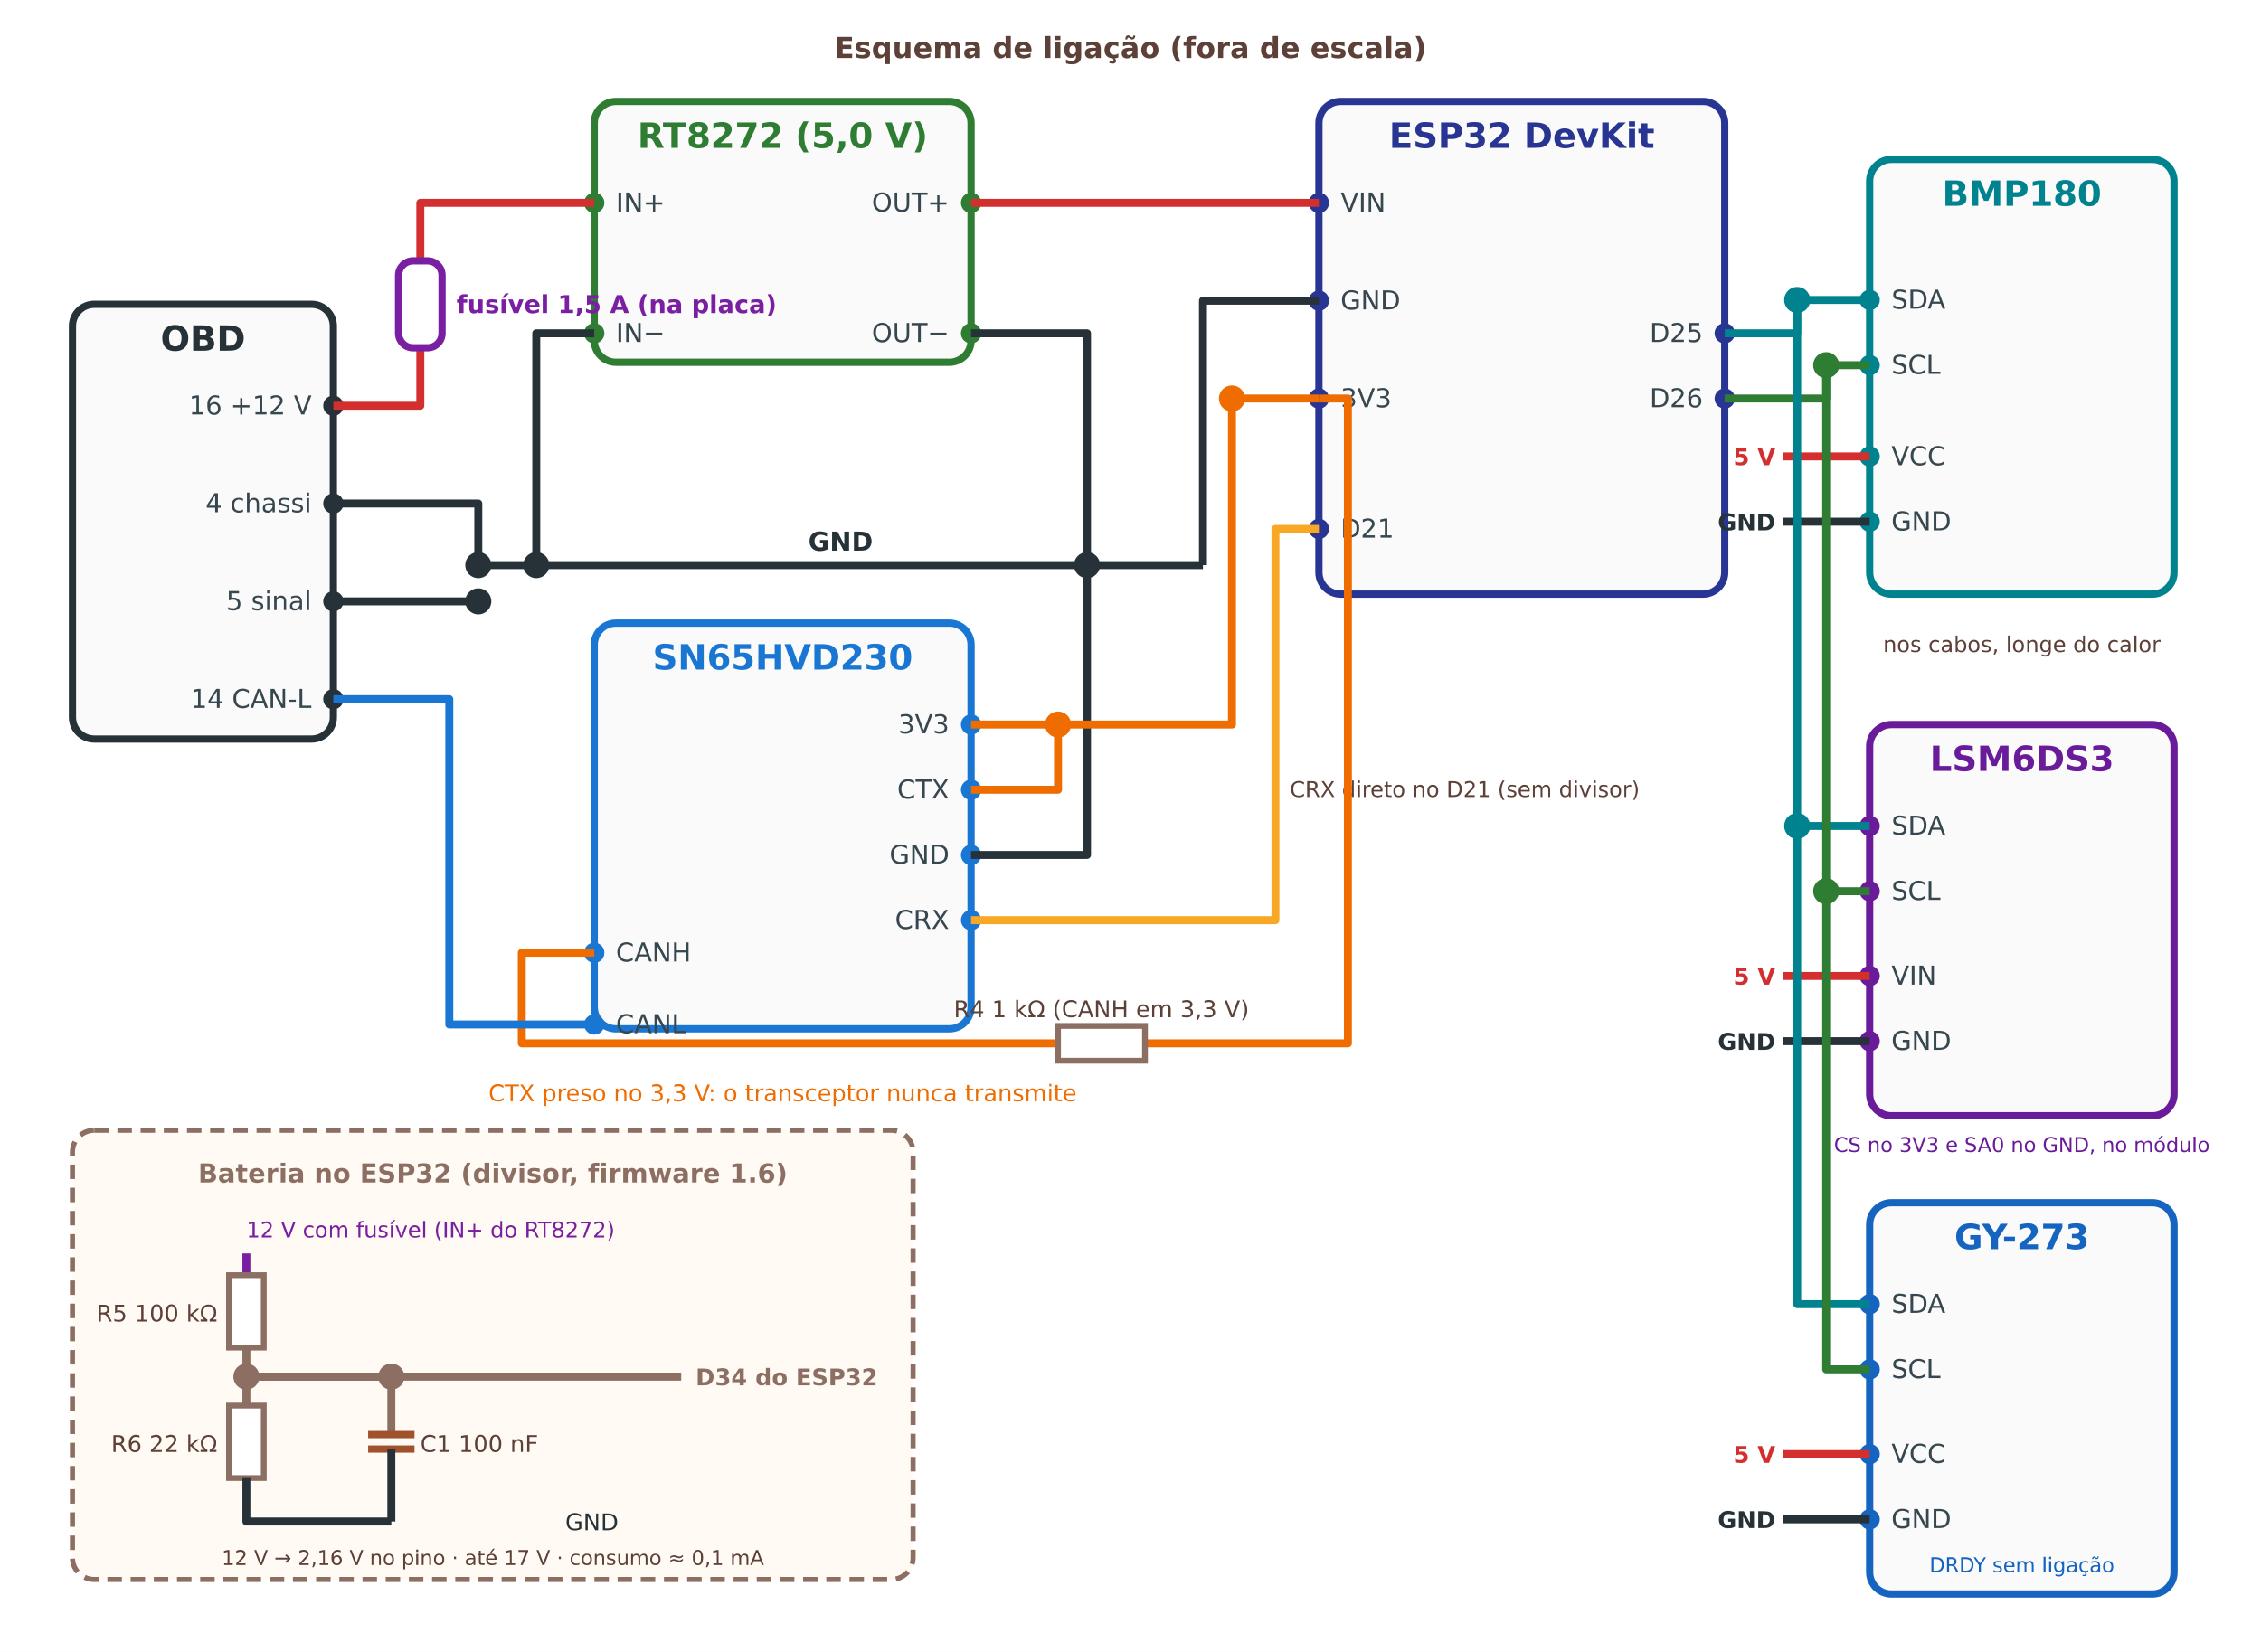
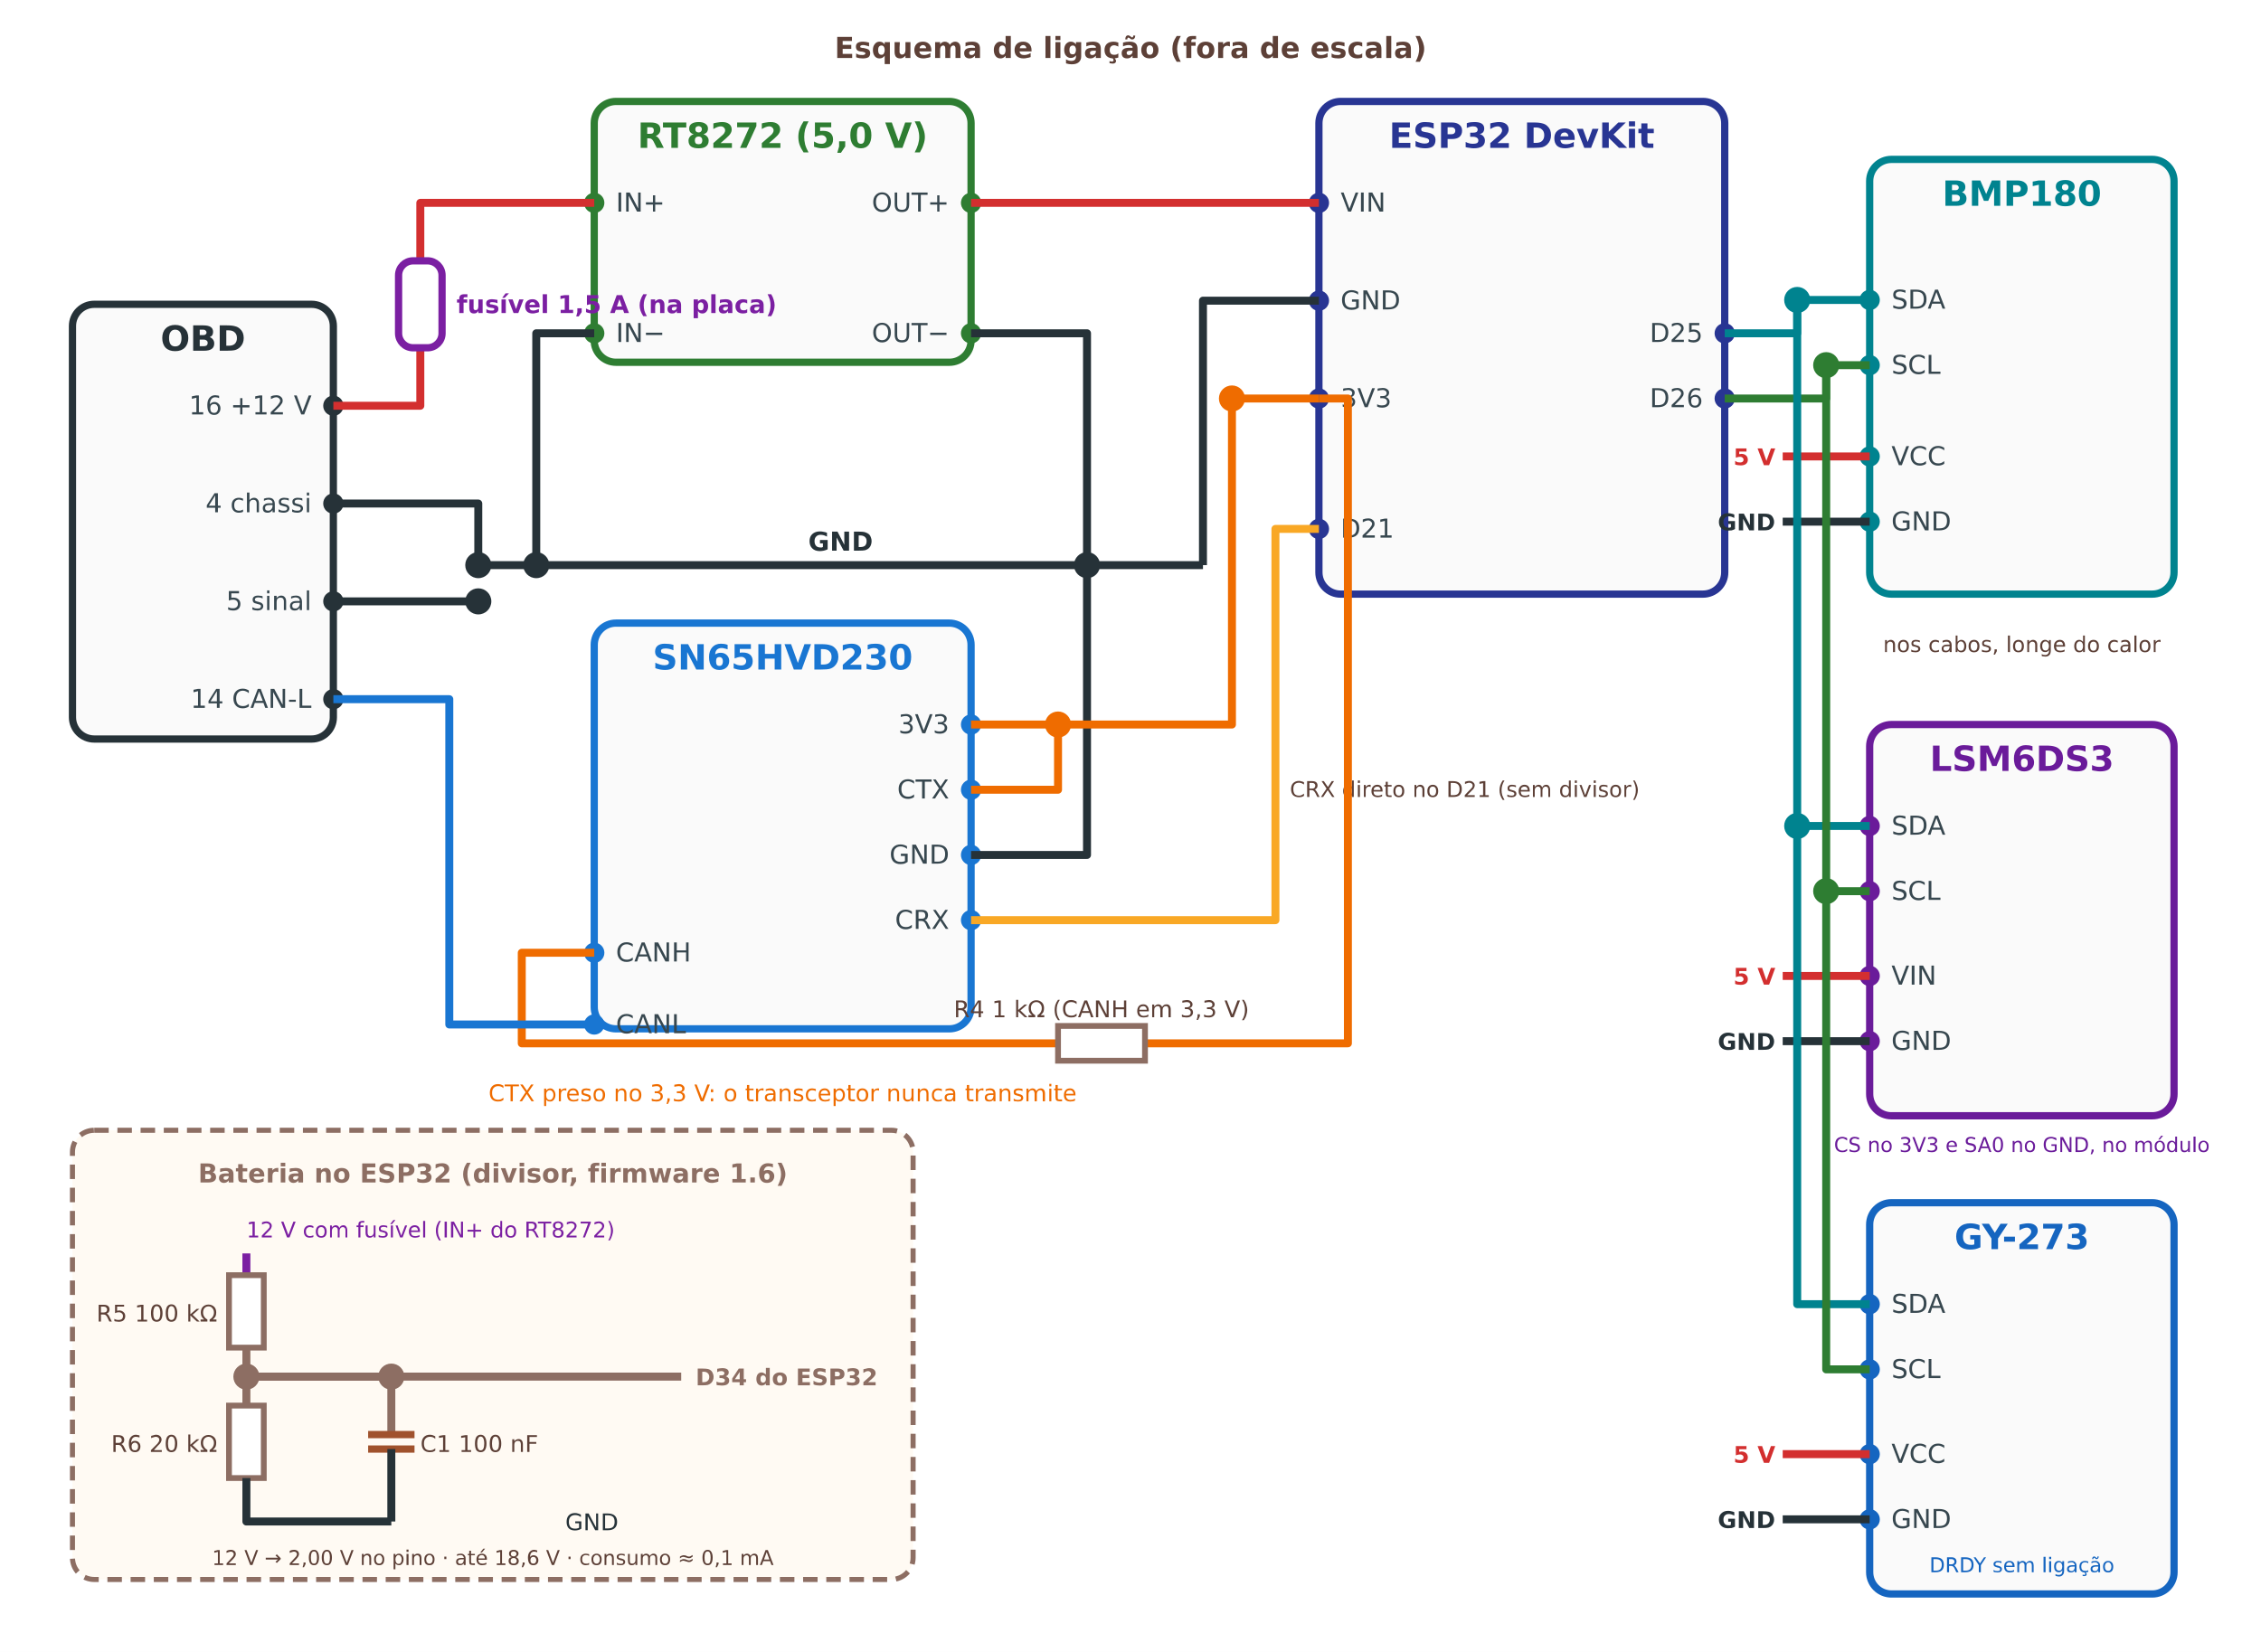
<svg xmlns="http://www.w3.org/2000/svg" width="249.6mm" height="182.4mm" viewBox="-3 -3 156 114">
  <rect x="-3" y="-3" width="156" height="114" fill="#fff" />
  <rect x="2" y="18" width="18" height="30" rx="1.5" fill="#fafafa" stroke="#263238" stroke-width="0.5" />
  <text x="11.00" y="21.20" font-size="2.4" fill="#263238" text-anchor="middle" font-weight="bold" font-family="DejaVu Sans, Arial, sans-serif">OBD</text>
  <circle cx="20" cy="25.0" r="0.7" fill="#263238" />
  <text x="18.50" y="25.60" font-size="1.8" fill="#37474f" text-anchor="end" font-weight="normal" font-family="DejaVu Sans, Arial, sans-serif">16 +12 V</text>
  <circle cx="20" cy="31.75" r="0.7" fill="#263238" />
  <text x="18.50" y="32.35" font-size="1.8" fill="#37474f" text-anchor="end" font-weight="normal" font-family="DejaVu Sans, Arial, sans-serif">4 chassi</text>
  <circle cx="20" cy="38.5" r="0.7" fill="#263238" />
  <text x="18.50" y="39.10" font-size="1.8" fill="#37474f" text-anchor="end" font-weight="normal" font-family="DejaVu Sans, Arial, sans-serif">5 sinal</text>
  <circle cx="20" cy="45.25" r="0.7" fill="#263238" />
  <text x="18.50" y="45.85" font-size="1.8" fill="#37474f" text-anchor="end" font-weight="normal" font-family="DejaVu Sans, Arial, sans-serif">14 CAN-L</text>
  <rect x="38" y="4" width="26" height="18" rx="1.5" fill="#fafafa" stroke="#2e7d32" stroke-width="0.5" />
  <text x="51.00" y="7.20" font-size="2.4" fill="#2e7d32" text-anchor="middle" font-weight="bold" font-family="DejaVu Sans, Arial, sans-serif">RT8272 (5,0 V)</text>
  <circle cx="38" cy="11.0" r="0.7" fill="#2e7d32" />
  <text x="39.50" y="11.60" font-size="1.8" fill="#37474f" text-anchor="start" font-weight="normal" font-family="DejaVu Sans, Arial, sans-serif">IN+</text>
  <circle cx="38" cy="20.0" r="0.7" fill="#2e7d32" />
  <text x="39.50" y="20.60" font-size="1.8" fill="#37474f" text-anchor="start" font-weight="normal" font-family="DejaVu Sans, Arial, sans-serif">IN−</text>
  <circle cx="64" cy="11.0" r="0.7" fill="#2e7d32" />
  <text x="62.50" y="11.60" font-size="1.8" fill="#37474f" text-anchor="end" font-weight="normal" font-family="DejaVu Sans, Arial, sans-serif">OUT+</text>
  <circle cx="64" cy="20.0" r="0.7" fill="#2e7d32" />
  <text x="62.50" y="20.60" font-size="1.8" fill="#37474f" text-anchor="end" font-weight="normal" font-family="DejaVu Sans, Arial, sans-serif">OUT−</text>
  <rect x="88" y="4" width="28" height="34" rx="1.5" fill="#fafafa" stroke="#283593" stroke-width="0.5" />
  <text x="102.00" y="7.20" font-size="2.4" fill="#283593" text-anchor="middle" font-weight="bold" font-family="DejaVu Sans, Arial, sans-serif">ESP32 DevKit</text>
  <circle cx="88" cy="11.0" r="0.7" fill="#283593" />
  <text x="89.50" y="11.60" font-size="1.8" fill="#37474f" text-anchor="start" font-weight="normal" font-family="DejaVu Sans, Arial, sans-serif">VIN</text>
  <circle cx="88" cy="17.75" r="0.7" fill="#283593" />
  <text x="89.50" y="18.35" font-size="1.8" fill="#37474f" text-anchor="start" font-weight="normal" font-family="DejaVu Sans, Arial, sans-serif">GND</text>
  <circle cx="88" cy="24.5" r="0.7" fill="#283593" />
  <text x="89.50" y="25.10" font-size="1.8" fill="#37474f" text-anchor="start" font-weight="normal" font-family="DejaVu Sans, Arial, sans-serif">3V3</text>
  <circle cx="88" cy="33.5" r="0.7" fill="#283593" />
  <text x="89.50" y="34.10" font-size="1.8" fill="#37474f" text-anchor="start" font-weight="normal" font-family="DejaVu Sans, Arial, sans-serif">D21</text>
  <circle cx="116" cy="20.0" r="0.7" fill="#283593" />
  <text x="114.50" y="20.60" font-size="1.8" fill="#37474f" text-anchor="end" font-weight="normal" font-family="DejaVu Sans, Arial, sans-serif">D25</text>
  <circle cx="116" cy="24.5" r="0.7" fill="#283593" />
  <text x="114.50" y="25.10" font-size="1.8" fill="#37474f" text-anchor="end" font-weight="normal" font-family="DejaVu Sans, Arial, sans-serif">D26</text>
  <rect x="126" y="8" width="21" height="30" rx="1.5" fill="#fafafa" stroke="#00838f" stroke-width="0.5" />
  <text x="136.50" y="11.20" font-size="2.4" fill="#00838f" text-anchor="middle" font-weight="bold" font-family="DejaVu Sans, Arial, sans-serif">BMP180</text>
  <circle cx="126" cy="17.7" r="0.7" fill="#00838f" />
  <text x="127.50" y="18.30" font-size="1.8" fill="#37474f" text-anchor="start" font-weight="normal" font-family="DejaVu Sans, Arial, sans-serif">SDA</text>
  <circle cx="126" cy="22.2" r="0.7" fill="#00838f" />
  <text x="127.50" y="22.80" font-size="1.8" fill="#37474f" text-anchor="start" font-weight="normal" font-family="DejaVu Sans, Arial, sans-serif">SCL</text>
  <circle cx="126" cy="28.5" r="0.7" fill="#00838f" />
  <text x="127.50" y="29.10" font-size="1.8" fill="#37474f" text-anchor="start" font-weight="normal" font-family="DejaVu Sans, Arial, sans-serif">VCC</text>
  <circle cx="126" cy="33.0" r="0.7" fill="#00838f" />
  <text x="127.50" y="33.60" font-size="1.8" fill="#37474f" text-anchor="start" font-weight="normal" font-family="DejaVu Sans, Arial, sans-serif">GND</text>
  <rect x="126" y="47" width="21" height="27" rx="1.5" fill="#fafafa" stroke="#6a1b9a" stroke-width="0.5" />
  <text x="136.50" y="50.20" font-size="2.4" fill="#6a1b9a" text-anchor="middle" font-weight="bold" font-family="DejaVu Sans, Arial, sans-serif">LSM6DS3</text>
  <circle cx="126" cy="54.0" r="0.7" fill="#6a1b9a" />
  <text x="127.50" y="54.60" font-size="1.8" fill="#37474f" text-anchor="start" font-weight="normal" font-family="DejaVu Sans, Arial, sans-serif">SDA</text>
  <circle cx="126" cy="58.5" r="0.7" fill="#6a1b9a" />
  <text x="127.50" y="59.10" font-size="1.8" fill="#37474f" text-anchor="start" font-weight="normal" font-family="DejaVu Sans, Arial, sans-serif">SCL</text>
  <circle cx="126" cy="64.35" r="0.7" fill="#6a1b9a" />
  <text x="127.50" y="64.95" font-size="1.8" fill="#37474f" text-anchor="start" font-weight="normal" font-family="DejaVu Sans, Arial, sans-serif">VIN</text>
  <circle cx="126" cy="68.85" r="0.7" fill="#6a1b9a" />
  <text x="127.50" y="69.45" font-size="1.8" fill="#37474f" text-anchor="start" font-weight="normal" font-family="DejaVu Sans, Arial, sans-serif">GND</text>
  <rect x="126" y="80" width="21" height="27" rx="1.5" fill="#fafafa" stroke="#1565c0" stroke-width="0.5" />
  <text x="136.50" y="83.20" font-size="2.4" fill="#1565c0" text-anchor="middle" font-weight="bold" font-family="DejaVu Sans, Arial, sans-serif">GY-273</text>
  <circle cx="126" cy="87.0" r="0.7" fill="#1565c0" />
  <text x="127.50" y="87.60" font-size="1.8" fill="#37474f" text-anchor="start" font-weight="normal" font-family="DejaVu Sans, Arial, sans-serif">SDA</text>
  <circle cx="126" cy="91.5" r="0.7" fill="#1565c0" />
  <text x="127.50" y="92.10" font-size="1.8" fill="#37474f" text-anchor="start" font-weight="normal" font-family="DejaVu Sans, Arial, sans-serif">SCL</text>
  <circle cx="126" cy="97.35" r="0.7" fill="#1565c0" />
  <text x="127.50" y="97.95" font-size="1.8" fill="#37474f" text-anchor="start" font-weight="normal" font-family="DejaVu Sans, Arial, sans-serif">VCC</text>
  <circle cx="126" cy="101.85" r="0.7" fill="#1565c0" />
  <text x="127.50" y="102.45" font-size="1.8" fill="#37474f" text-anchor="start" font-weight="normal" font-family="DejaVu Sans, Arial, sans-serif">GND</text>
  <rect x="38" y="40" width="26" height="28" rx="1.5" fill="#fafafa" stroke="#1976d2" stroke-width="0.5" />
  <text x="51.00" y="43.20" font-size="2.4" fill="#1976d2" text-anchor="middle" font-weight="bold" font-family="DejaVu Sans, Arial, sans-serif">SN65HVD230</text>
  <circle cx="64" cy="47.0" r="0.7" fill="#1976d2" />
  <text x="62.50" y="47.60" font-size="1.8" fill="#37474f" text-anchor="end" font-weight="normal" font-family="DejaVu Sans, Arial, sans-serif">3V3</text>
  <circle cx="64" cy="51.5" r="0.7" fill="#1976d2" />
  <text x="62.50" y="52.10" font-size="1.8" fill="#37474f" text-anchor="end" font-weight="normal" font-family="DejaVu Sans, Arial, sans-serif">CTX</text>
  <circle cx="64" cy="56.0" r="0.7" fill="#1976d2" />
  <text x="62.50" y="56.60" font-size="1.8" fill="#37474f" text-anchor="end" font-weight="normal" font-family="DejaVu Sans, Arial, sans-serif">GND</text>
  <circle cx="64" cy="60.5" r="0.7" fill="#1976d2" />
  <text x="62.50" y="61.10" font-size="1.8" fill="#37474f" text-anchor="end" font-weight="normal" font-family="DejaVu Sans, Arial, sans-serif">CRX</text>
  <circle cx="38" cy="62.75" r="0.7" fill="#1976d2" />
  <text x="39.50" y="63.35" font-size="1.8" fill="#37474f" text-anchor="start" font-weight="normal" font-family="DejaVu Sans, Arial, sans-serif">CANH</text>
  <circle cx="38" cy="67.7" r="0.7" fill="#1976d2" />
  <text x="39.50" y="68.30" font-size="1.8" fill="#37474f" text-anchor="start" font-weight="normal" font-family="DejaVu Sans, Arial, sans-serif">CANL</text>
  <path d="M20.00,25.00 L26.00,25.00 L26.00,11.00 L38.00,11.00" fill="none" stroke="#d32f2f" stroke-width="0.55" stroke-linejoin="round" />
  <rect x="24.5" y="15.0" width="3" height="6" rx="1" fill="#fff" stroke="#7b1fa2" stroke-width="0.5" />
  <text x="28.50" y="18.60" font-size="1.7" fill="#7b1fa2" text-anchor="start" font-weight="bold" font-family="DejaVu Sans, Arial, sans-serif">fusível 1,5 A (na placa)</text>
  <path d="M20.00,31.75 L30.00,31.75 L30.00,36.00" fill="none" stroke="#263238" stroke-width="0.55" stroke-linejoin="round" />
  <path d="M20.00,38.50 L30.00,38.50" fill="none" stroke="#263238" stroke-width="0.55" stroke-linejoin="round" />
  <path d="M38.00,20.00 L34.00,20.00 L34.00,36.00" fill="none" stroke="#263238" stroke-width="0.55" stroke-linejoin="round" />
  <path d="M30.00,36.00 L80.00,36.00" fill="none" stroke="#263238" stroke-width="0.55" stroke-linejoin="round" />
  <path d="M64.00,20.00 L72.00,20.00 L72.00,36.00" fill="none" stroke="#263238" stroke-width="0.55" stroke-linejoin="round" />
  <path d="M88.00,17.75 L80.00,17.75 L80.00,36.00" fill="none" stroke="#263238" stroke-width="0.55" stroke-linejoin="round" />
  <path d="M64.00,56.00 L72.00,56.00 L72.00,36.00" fill="none" stroke="#263238" stroke-width="0.55" stroke-linejoin="round" />
  <circle cx="30" cy="38.5" r="0.9" fill="#263238" />
  <circle cx="34" cy="36" r="0.9" fill="#263238" />
  <circle cx="72" cy="36" r="0.9" fill="#263238" />
  <circle cx="30" cy="36" r="0.9" fill="#263238" />
  <text x="55.00" y="35.00" font-size="1.8" fill="#263238" text-anchor="middle" font-weight="bold" font-family="DejaVu Sans, Arial, sans-serif">GND</text>
  <path d="M64.00,11.00 L76.00,11.00 L88.00,11.00" fill="none" stroke="#d32f2f" stroke-width="0.55" stroke-linejoin="round" />
  <path d="M64.00,47.00 L82.00,47.00 L82.00,24.50 L88.00,24.50" fill="none" stroke="#ef6c00" stroke-width="0.55" stroke-linejoin="round" />
  <path d="M64.00,51.50 L70.00,51.50 L70.00,47.00" fill="none" stroke="#ef6c00" stroke-width="0.55" stroke-linejoin="round" />
  <circle cx="70" cy="47.0" r="0.9" fill="#ef6c00" />
  <circle cx="82" cy="24.5" r="0.9" fill="#ef6c00" />
  <text x="51.00" y="73.00" font-size="1.6" fill="#ef6c00" text-anchor="middle" font-weight="normal" font-family="DejaVu Sans, Arial, sans-serif">CTX preso no 3,3 V: o transceptor nunca transmite</text>
  <path d="M64.00,60.50 L85.00,60.50 L85.00,33.50 L88.00,33.50" fill="none" stroke="#f9a825" stroke-width="0.55" stroke-linejoin="round" />
  <text x="86.00" y="52.00" font-size="1.5" fill="#5d4037" text-anchor="start" font-weight="normal" font-family="DejaVu Sans, Arial, sans-serif">CRX direto no D21 (sem divisor)</text>
  <path d="M38.00,62.75 L33.00,62.75 L33.00,69.00 L90.00,69.00 L90.00,24.50 L88.00,24.50" fill="none" stroke="#ef6c00" stroke-width="0.55" stroke-linejoin="round" />
  <rect x="70" y="67.8" width="6" height="2.4" fill="#fff" stroke="#8d6e63" stroke-width="0.4" />
  <text x="73.00" y="67.20" font-size="1.6" fill="#5d4037" text-anchor="middle" font-weight="normal" font-family="DejaVu Sans, Arial, sans-serif">R4 1 kΩ (CANH em 3,3 V)</text>
  <path d="M20.00,45.25 L28.00,45.25 L28.00,67.70 L38.00,67.70" fill="none" stroke="#1976d2" stroke-width="0.55" stroke-linejoin="round" />
  <path d="M116.00,20.00 L121.00,20.00 L121.00,17.70 L126.00,17.70" fill="none" stroke="#00838f" stroke-width="0.55" stroke-linejoin="round" />
  <path d="M116.00,24.50 L123.00,24.50 L123.00,22.20 L126.00,22.20" fill="none" stroke="#2e7d32" stroke-width="0.55" stroke-linejoin="round" />
  <path d="M120.00,28.50 L126.00,28.50" fill="none" stroke="#d32f2f" stroke-width="0.55" stroke-linejoin="round" />
  <text x="119.50" y="29.10" font-size="1.6" fill="#d32f2f" text-anchor="end" font-weight="bold" font-family="DejaVu Sans, Arial, sans-serif">5 V</text>
  <path d="M120.00,33.00 L126.00,33.00" fill="none" stroke="#263238" stroke-width="0.55" stroke-linejoin="round" />
  <text x="119.50" y="33.60" font-size="1.6" fill="#263238" text-anchor="end" font-weight="bold" font-family="DejaVu Sans, Arial, sans-serif">GND</text>
  <path d="M120.00,64.35 L126.00,64.35" fill="none" stroke="#d32f2f" stroke-width="0.55" stroke-linejoin="round" />
  <text x="119.50" y="64.95" font-size="1.6" fill="#d32f2f" text-anchor="end" font-weight="bold" font-family="DejaVu Sans, Arial, sans-serif">5 V</text>
  <path d="M120.00,68.85 L126.00,68.85" fill="none" stroke="#263238" stroke-width="0.55" stroke-linejoin="round" />
  <text x="119.50" y="69.45" font-size="1.6" fill="#263238" text-anchor="end" font-weight="bold" font-family="DejaVu Sans, Arial, sans-serif">GND</text>
  <path d="M120.00,97.35 L126.00,97.35" fill="none" stroke="#d32f2f" stroke-width="0.55" stroke-linejoin="round" />
  <text x="119.50" y="97.95" font-size="1.6" fill="#d32f2f" text-anchor="end" font-weight="bold" font-family="DejaVu Sans, Arial, sans-serif">5 V</text>
  <path d="M120.00,101.85 L126.00,101.85" fill="none" stroke="#263238" stroke-width="0.55" stroke-linejoin="round" />
  <text x="119.50" y="102.45" font-size="1.6" fill="#263238" text-anchor="end" font-weight="bold" font-family="DejaVu Sans, Arial, sans-serif">GND</text>
  <path d="M121.00,17.70 L121.00,54.00 L126.00,54.00" fill="none" stroke="#00838f" stroke-width="0.55" stroke-linejoin="round" />
  <path d="M123.00,22.20 L123.00,58.50 L126.00,58.50" fill="none" stroke="#2e7d32" stroke-width="0.55" stroke-linejoin="round" />
  <circle cx="121" cy="17.7" r="0.9" fill="#00838f" />
  <circle cx="123" cy="22.2" r="0.9" fill="#2e7d32" />
  <path d="M121.00,54.00 L121.00,87.00 L126.00,87.00" fill="none" stroke="#00838f" stroke-width="0.55" stroke-linejoin="round" />
  <path d="M123.00,58.50 L123.00,91.50 L126.00,91.50" fill="none" stroke="#2e7d32" stroke-width="0.55" stroke-linejoin="round" />
  <circle cx="121" cy="54.0" r="0.9" fill="#00838f" />
  <circle cx="123" cy="58.5" r="0.9" fill="#2e7d32" />
  <text x="136.50" y="105.50" font-size="1.4" fill="#1565c0" text-anchor="middle" font-weight="normal" font-family="DejaVu Sans, Arial, sans-serif">DRDY sem ligação</text>
  <text x="136.50" y="42.00" font-size="1.5" fill="#5d4037" text-anchor="middle" font-weight="normal" font-family="DejaVu Sans, Arial, sans-serif">nos cabos, longe do calor</text>
  <text x="136.50" y="76.50" font-size="1.4" fill="#6a1b9a" text-anchor="middle" font-weight="normal" font-family="DejaVu Sans, Arial, sans-serif">CS no 3V3 e SA0 no GND, no módulo</text>
  <rect x="2" y="75" width="58" height="31" rx="1.5" fill="#fffaf3" stroke="#8d6e63" stroke-width="0.35" stroke-dasharray="1 0.6" />
  <text x="31.00" y="78.60" font-size="1.8" fill="#8d6e63" text-anchor="middle" font-weight="bold" font-family="DejaVu Sans, Arial, sans-serif">Bateria no ESP32 (divisor, firmware 1.6)</text>
  <text x="14.00" y="82.40" font-size="1.5" fill="#7b1fa2" text-anchor="start" font-weight="normal" font-family="DejaVu Sans, Arial, sans-serif">12 V com fusível (IN+ do RT8272)</text>
  <path d="M14.00,83.50 L14.00,85.00" fill="none" stroke="#7b1fa2" stroke-width="0.55" stroke-linejoin="round" />
  <rect x="12.8" y="85" width="2.4" height="5" fill="#fff" stroke="#8d6e63" stroke-width="0.4" />
  <text x="12.00" y="88.20" font-size="1.6" fill="#5d4037" text-anchor="end" font-weight="normal" font-family="DejaVu Sans, Arial, sans-serif">R5 100 kΩ</text>
  <path d="M14.00,90.00 L14.00,94.00" fill="none" stroke="#8d6e63" stroke-width="0.55" stroke-linejoin="round" />
  <circle cx="14" cy="92" r="0.9" fill="#8d6e63" />
  <path d="M14.00,92.00 L44.00,92.00" fill="none" stroke="#8d6e63" stroke-width="0.55" stroke-linejoin="round" />
  <text x="45.00" y="92.60" font-size="1.6" fill="#8d6e63" text-anchor="start" font-weight="bold" font-family="DejaVu Sans, Arial, sans-serif">D34 do ESP32</text>
  <rect x="12.8" y="94" width="2.4" height="5" fill="#fff" stroke="#8d6e63" stroke-width="0.4" />
-   <text x="12.00" y="97.20" font-size="1.6" fill="#5d4037" text-anchor="end" font-weight="normal" font-family="DejaVu Sans, Arial, sans-serif">R6 22 kΩ</text>
+   <text x="12.00" y="97.20" font-size="1.6" fill="#5d4037" text-anchor="end" font-weight="normal" font-family="DejaVu Sans, Arial, sans-serif">R6 20 kΩ</text>
  <path d="M14.00,99.00 L14.00,102.00 L24.00,102.00" fill="none" stroke="#263238" stroke-width="0.55" stroke-linejoin="round" />
  <path d="M14.00,92.00 L24.00,92.00" fill="none" stroke="#8d6e63" stroke-width="0.55" stroke-linejoin="round" />
  <circle cx="24" cy="92" r="0.9" fill="#8d6e63" />
  <path d="M24.00,92.00 L24.00,96.00" fill="none" stroke="#8d6e63" stroke-width="0.55" stroke-linejoin="round" />
  <path d="M22.4,96 L25.6,96 M22.4,97 L25.6,97" stroke="#a0522d" stroke-width="0.5" />
  <path d="M24.00,97.00 L24.00,102.00" fill="none" stroke="#263238" stroke-width="0.55" stroke-linejoin="round" />
  <text x="26.00" y="97.20" font-size="1.6" fill="#5d4037" text-anchor="start" font-weight="normal" font-family="DejaVu Sans, Arial, sans-serif">C1 100 nF</text>
  <text x="36.00" y="102.60" font-size="1.6" fill="#263238" text-anchor="start" font-weight="normal" font-family="DejaVu Sans, Arial, sans-serif">GND</text>
-   <text x="31.00" y="105.00" font-size="1.4" fill="#5d4037" text-anchor="middle" font-weight="normal" font-family="DejaVu Sans, Arial, sans-serif">12 V → 2,16 V no pino · até 17 V · consumo ≈ 0,1 mA</text>
+   <text x="31.00" y="105.00" font-size="1.4" fill="#5d4037" text-anchor="middle" font-weight="normal" font-family="DejaVu Sans, Arial, sans-serif">12 V → 2,00 V no pino · até 18,6 V · consumo ≈ 0,1 mA</text>
  <text x="75.00" y="1.00" font-size="2.0" fill="#5d4037" text-anchor="middle" font-weight="bold" font-family="DejaVu Sans, Arial, sans-serif">Esquema de ligação (fora de escala)</text>
</svg>
